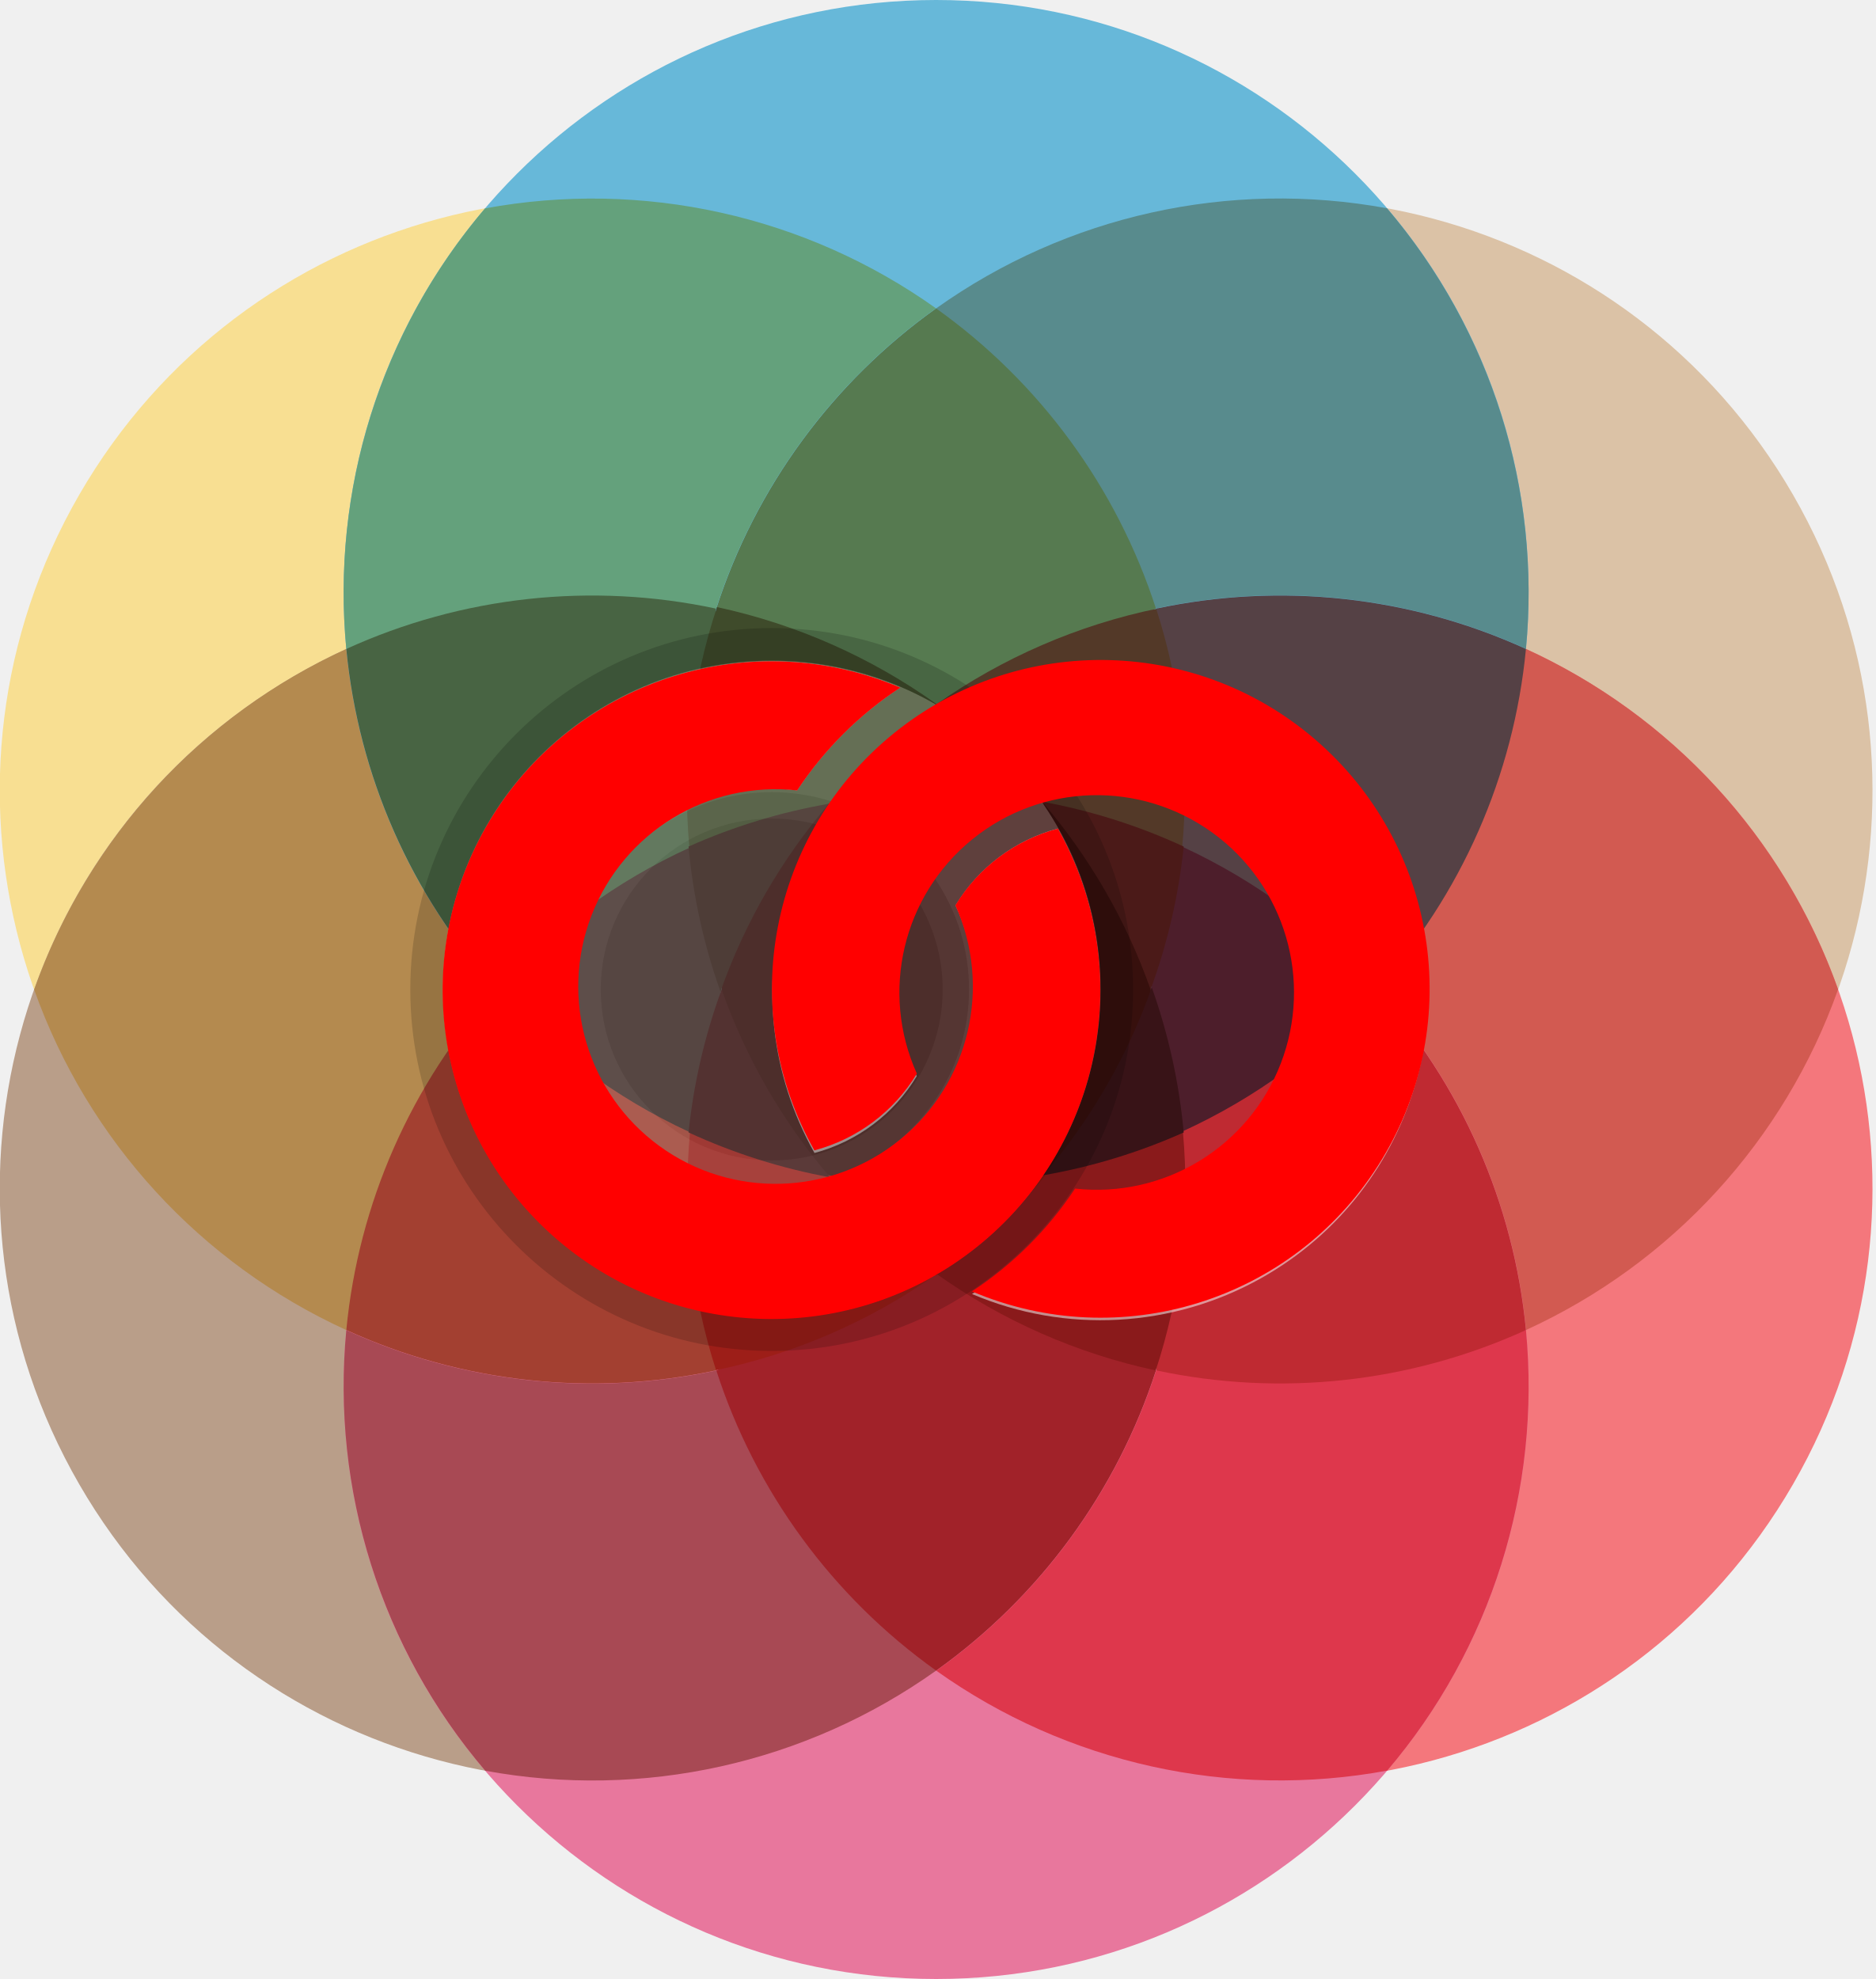
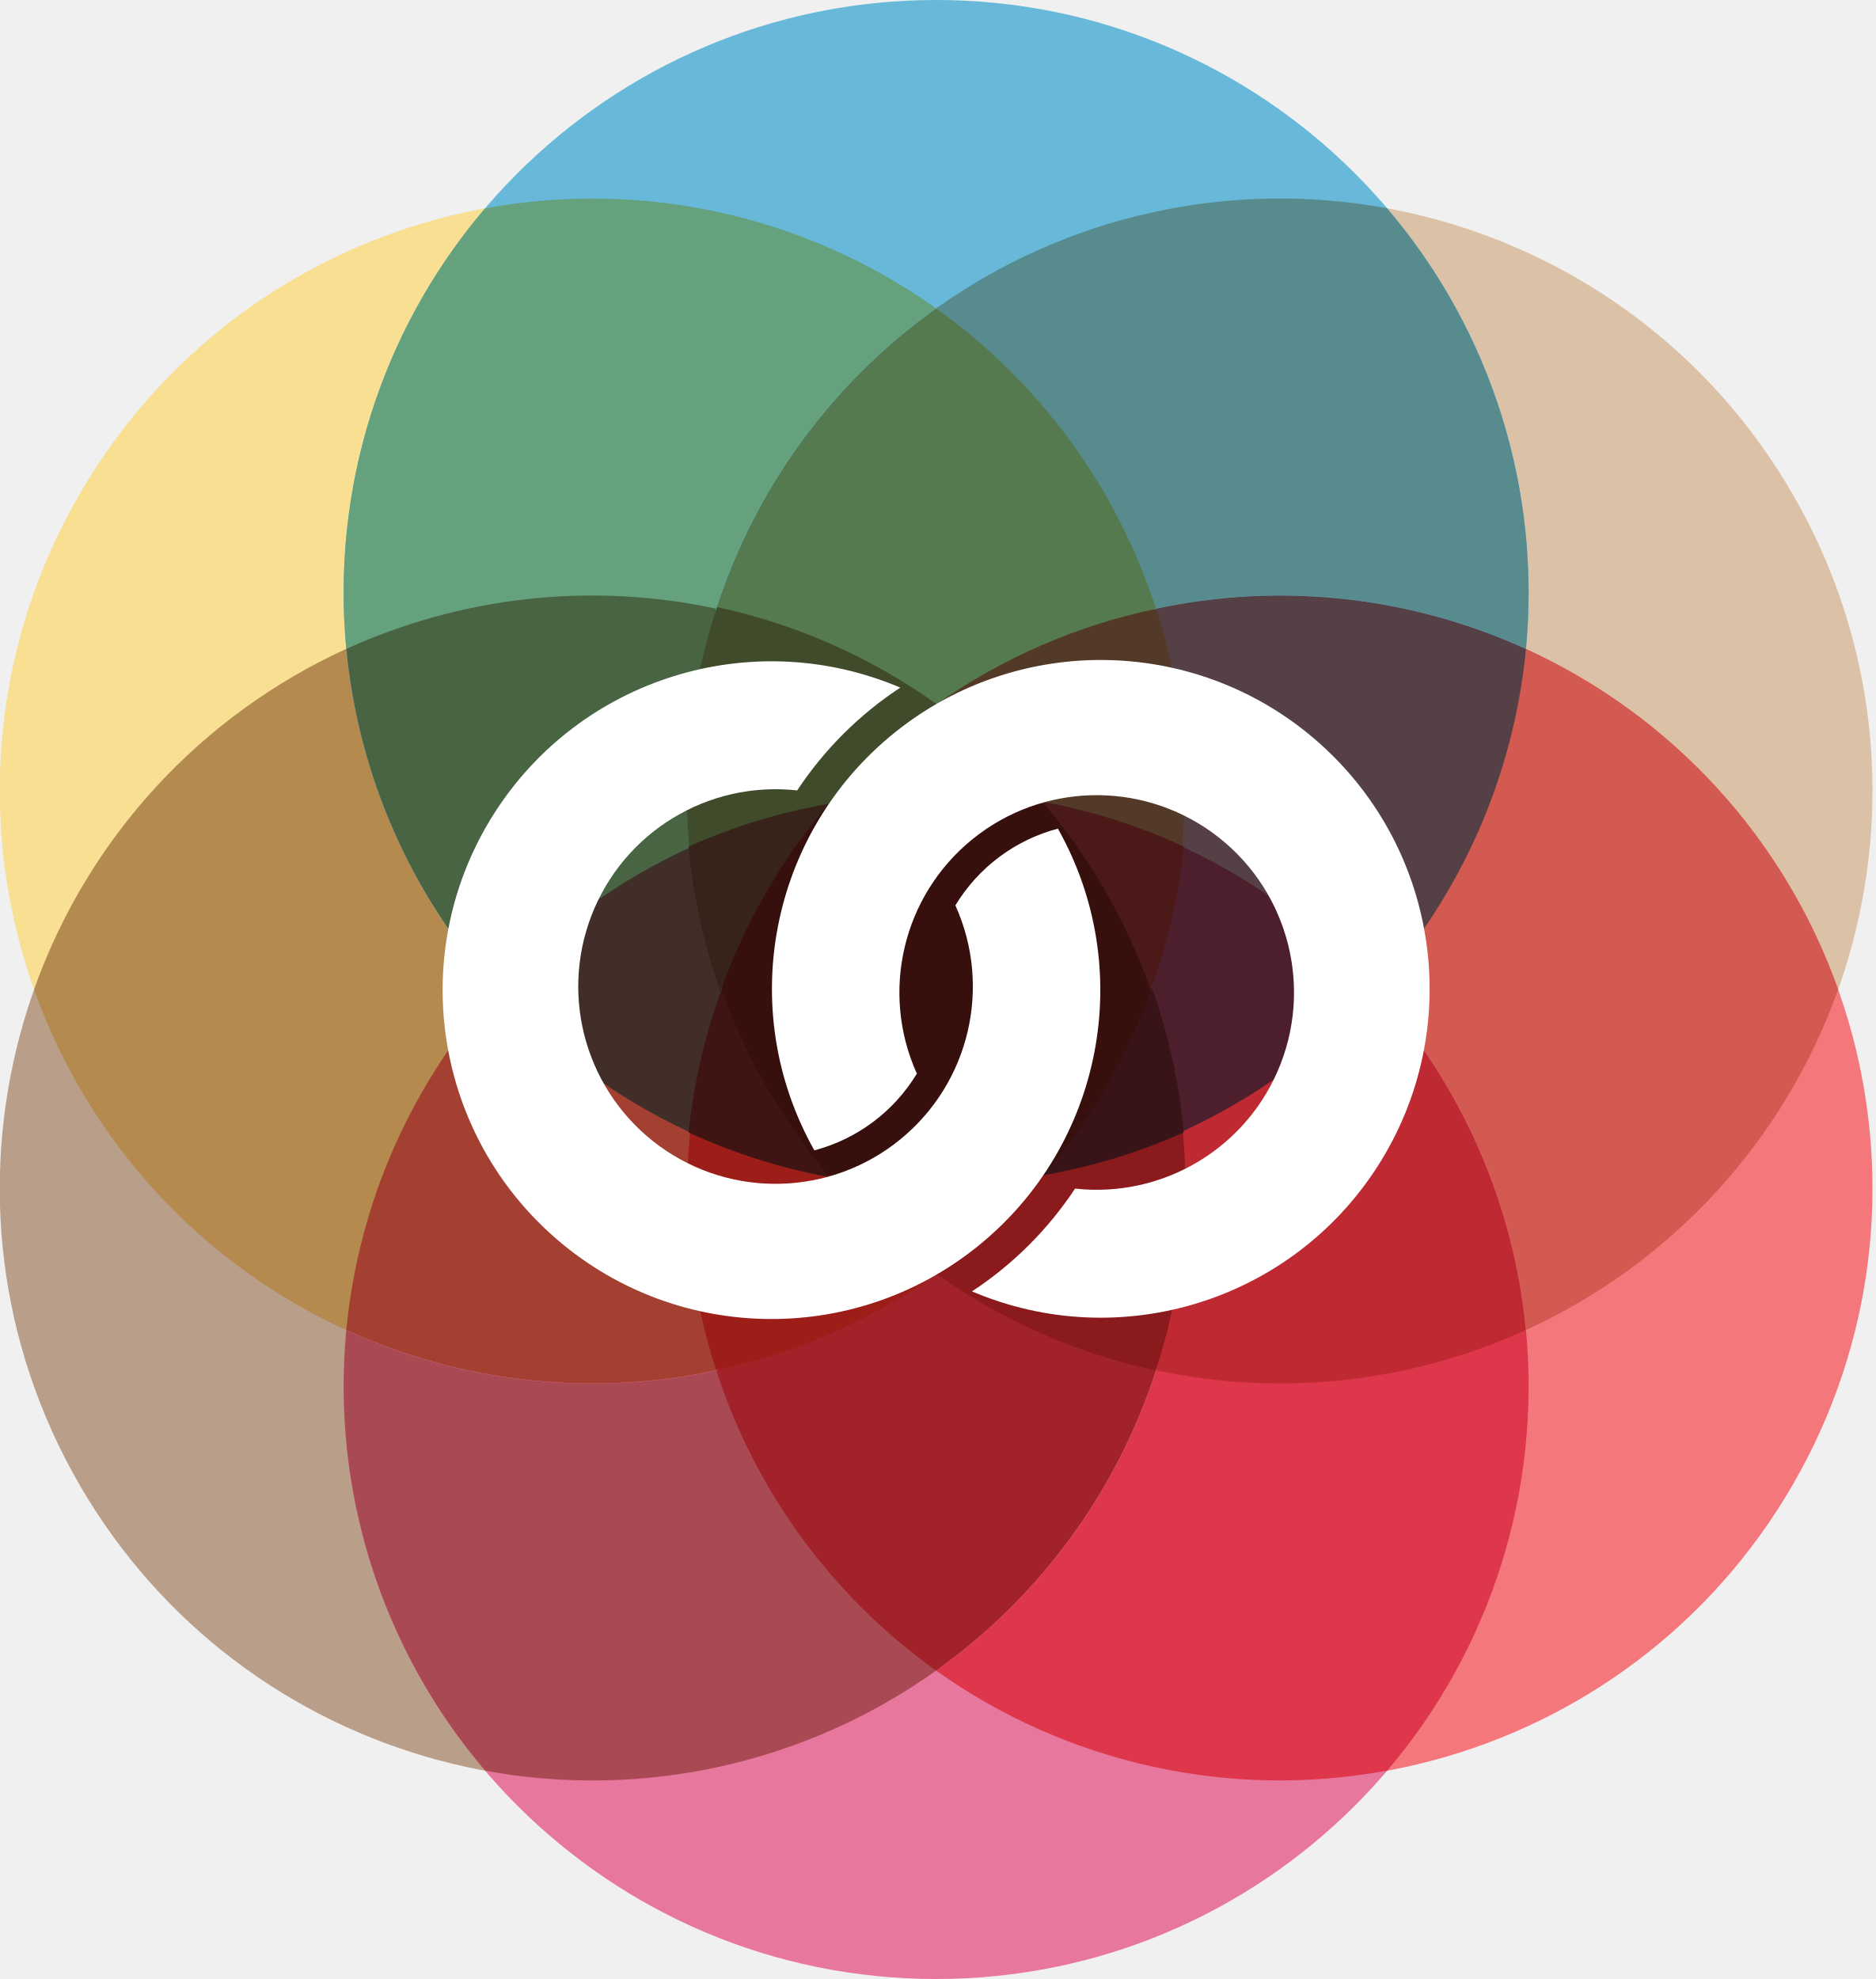
- <svg xmlns="http://www.w3.org/2000/svg" xmlns:xlink="http://www.w3.org/1999/xlink" viewBox="-3160 -3340 6330 6680" _width="6330" _height="6680" _x="-3160" _y="-3340">
+ <svg xmlns="http://www.w3.org/2000/svg" xmlns:xlink="http://www.w3.org/1999/xlink" viewBox="-3160 -3340 6330 6680">
  <defs>
    <circle id="e" r="2e3" cy="-1340" />
    <path id="d" _points="0-2299 742-1286 1991-1150 1522-2637" d="M0-2299 L742-1286A 2e3 2e3 0 0 1 1991-1150 2e3 2e3 0 0 0 1522-2637 2e3 2e3 0 0 0 0-2299 " />
    <path id="c" _points="0-2299 742-1286 0-959 -742-1286" d="M0-2299A 2e3 2e3 0 0 1 742-1286 L0-959A 2e3 2e3 0 0 0 -742-1286 2e3 2e3 0 0 1 0-2299 " />
    <path id="b" _points="0-959 362-627 831-480 742-1286" d="M0-962 L362-627A 2e3 2e3 0 0 1 835-480 2e3 2e3 0 0 0 748-1286 2e3 2e3 0 0 0 0-962 " />
    <path id="a" _points="0-959 362-627 -362-627" d="M0-965A 2e3 2e3 0 0 1 362-627 2e3 2e3 0 0 0 -370-627 2e3 2e3 0 0 1 0-965 " />
  </defs>
  <use xlink:href="#e" fill="#f8df92" transform="rotate(300)" />
  <use xlink:href="#e" fill="#b99e89" transform="rotate(240)" />
  <use xlink:href="#e" fill="#dbc2a6" transform="rotate(60)" />
  <use xlink:href="#e" fill="#f4777c" transform="rotate(120)" />
  <use xlink:href="#e" fill="#e8779d" transform="rotate(180)" />
  <use xlink:href="#e" fill="#67b8d9" />
  <rect fill="#37100d" x="-725" y="-666" width="1450" height="1332" />
  <use xlink:href="#d" fill="#588b8d" />
  <use xlink:href="#c" fill="#567a50" />
  <use xlink:href="#b" fill="#533928" />
  <use xlink:href="#a" fill="#3c2315" />
  <g transform="rotate(60)">
    <use xlink:href="#d" fill="#d25a51" />
    <use xlink:href="#c" fill="#554145" />
    <use xlink:href="#b" fill="#4d1e2b" />
    <use xlink:href="#a" fill="#4b1a18" />
  </g>
  <g transform="rotate(120)">
    <use xlink:href="#d" fill="#de374c" />
    <use xlink:href="#c" fill="#bf2a32" />
    <use xlink:href="#b" fill="#8a1a1b" />
    <use xlink:href="#a" fill="#381317" />
  </g>
  <g transform="rotate(180)">
    <use xlink:href="#d" fill="#a84954" />
    <use xlink:href="#c" fill="#a12229" />
    <use xlink:href="#b" fill="#9d1e18" />
    <use xlink:href="#a" fill="#87170f" />
  </g>
  <g transform="rotate(240)">
    <use xlink:href="#d" fill="#b48a4f" />
    <use xlink:href="#c" fill="#a34031" />
    <use xlink:href="#b" fill="#422e29" />
    <use xlink:href="#a" fill="#3f1514" />
  </g>
  <g transform="rotate(300)">
    <use xlink:href="#d" fill="#64a17c" />
    <use xlink:href="#c" fill="#486443" />
    <use xlink:href="#b" fill="#3f4b2b" />
    <use xlink:href="#a" fill="#38231b" />
  </g>
-   <g opacity="0.5">
-     <path fill="#fff" d="M410.606-543.146C710.526-10.029,521.478,665.285-11.64,965.205  c-533.122,299.915-1208.436,110.866-1508.35-422.252C-1819.909,9.831-1630.86-665.478-1097.737-965.396  c299.519-168.5,660.288-188.422,976.535-53.912c-138.267,90.953-256.661,209.001-348.028,346.993  c-375.031-46.951-717.112,219.014-764.058,594.041c-46.945,375.034,219.022,717.112,594.05,764.058  c375.025,46.945,717.106-219.014,764.052-594.048c16.055-128.252-4.535-258.428-59.396-375.457  C142.513-411.665,266.271-504.679,410.606-543.146" />
-     <path fill="#fff" d="M-410.613,551.816C-710.527,18.692-521.479-656.615,11.64-956.535  c533.123-299.92,1208.428-110.871,1508.351,422.252C1819.909-1.162,1630.86,674.148,1097.735,974.066  c-299.518,168.499-660.285,188.417-976.535,53.912c138.266-90.959,256.656-209,348.029-346.992  c375.027,46.945,717.105-219.02,764.057-594.048c46.945-375.027-219.02-717.107-594.047-764.057         C264.212-724.064-77.866-458.099-124.817-83.072c-16.057,128.252,4.541,258.428,59.4,375.464         C-142.513,420.335-266.277,513.343-410.613,551.816" />
-   </g>
-   <g opacity="0.2">
-     <circle fill="#000" cx="-555" r="1220" opacity=".8" />
-     <circle fill="#fff" cx="-555" r="1110" />
-     <circle fill="#ccc" cx="-555" r="666" />
-     <circle fill="#000" cx="-555" r="577" opacity=".2" />
-   </g>
-   <path id="l" fill="red" _points="-121-1019 r1110 411-543 r577 65-284 r666 -469-672 r1220" d="M-121-1019A 1110 1110 0 1 0 411-543  577  577 0 0 0 65-284  666  666 0 1 1-469-672 1220 1220 0 0 1-121-1019" _old="M23-30A  61.5 61.5 0 1 1-6.53-56.44  68 68 0 0 0-25.855-37.172  38 38 0 1 0 3.833-15.595  32 32 0 0 1 23-30" />
+   <path id="l" fill="#fff" _points="-121-1019 r1110 411-543 r577 65-284 r666 -469-672 r1220" d="M-121-1019A 1110 1110 0 1 0 411-543  577  577 0 0 0 65-284  666  666 0 1 1-469-672 1220 1220 0 0 1-121-1019" />
  <use xlink:href="#l" transform="rotate(180)" />
</svg>
